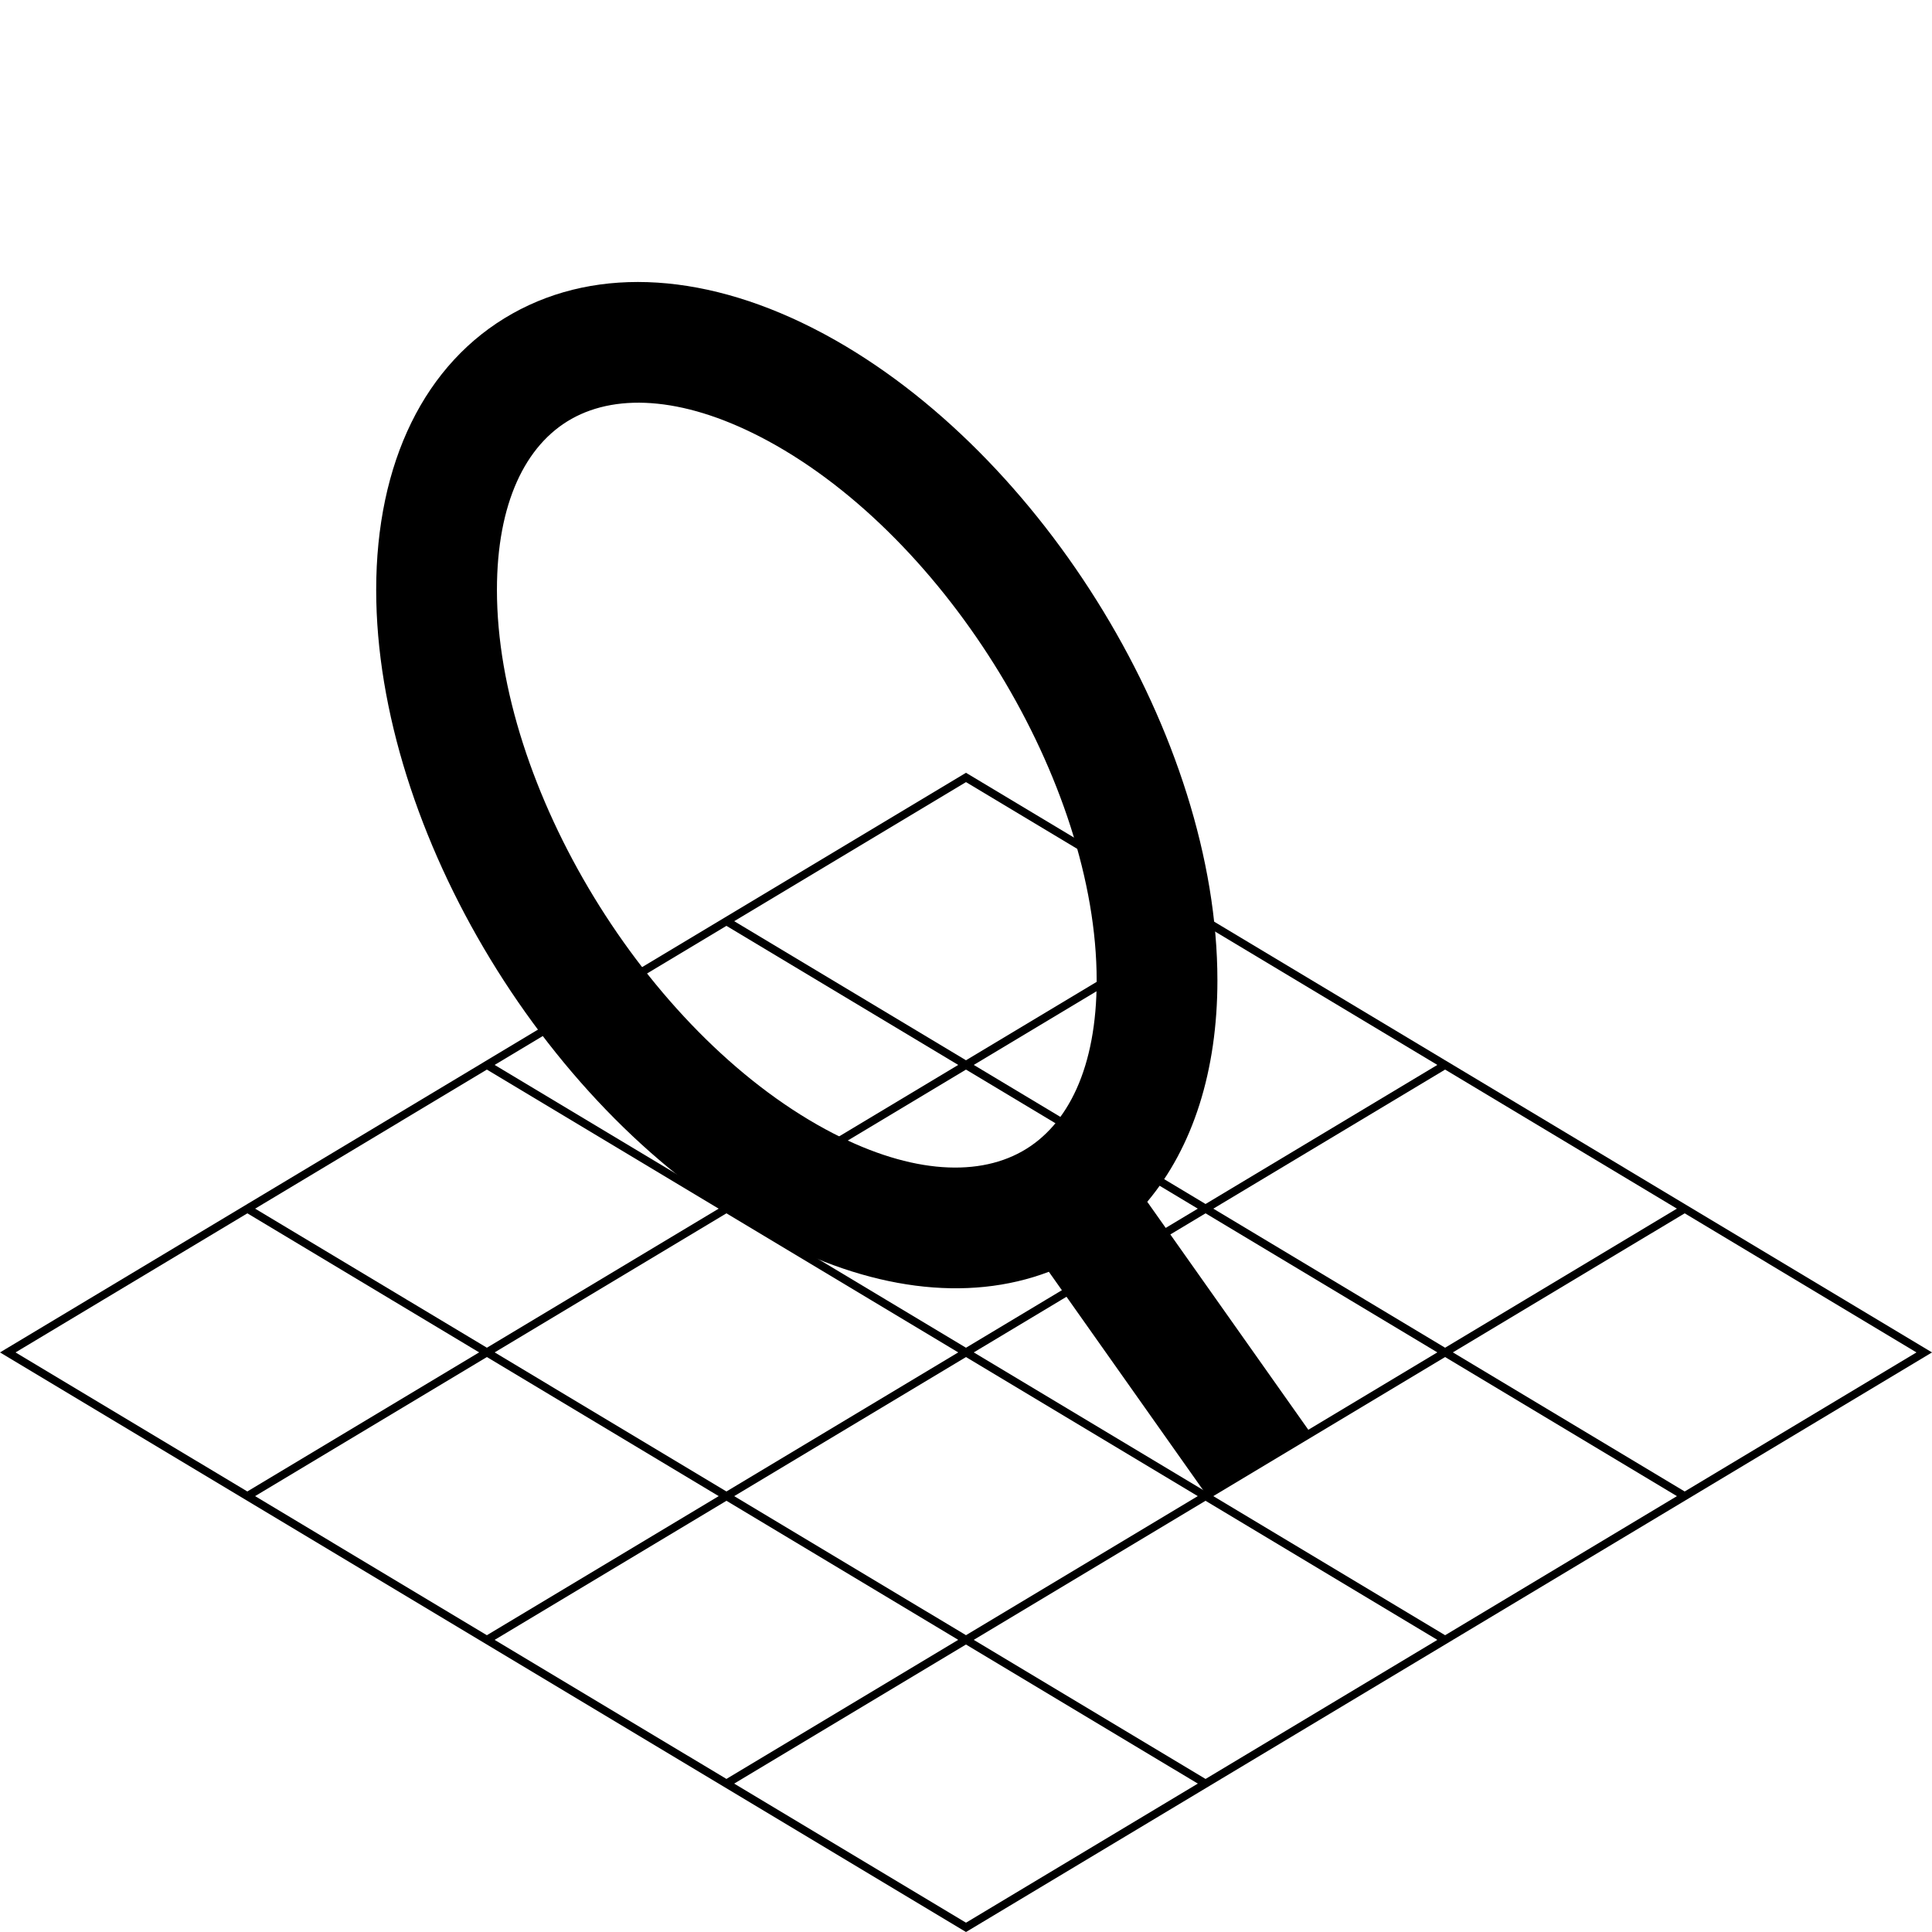
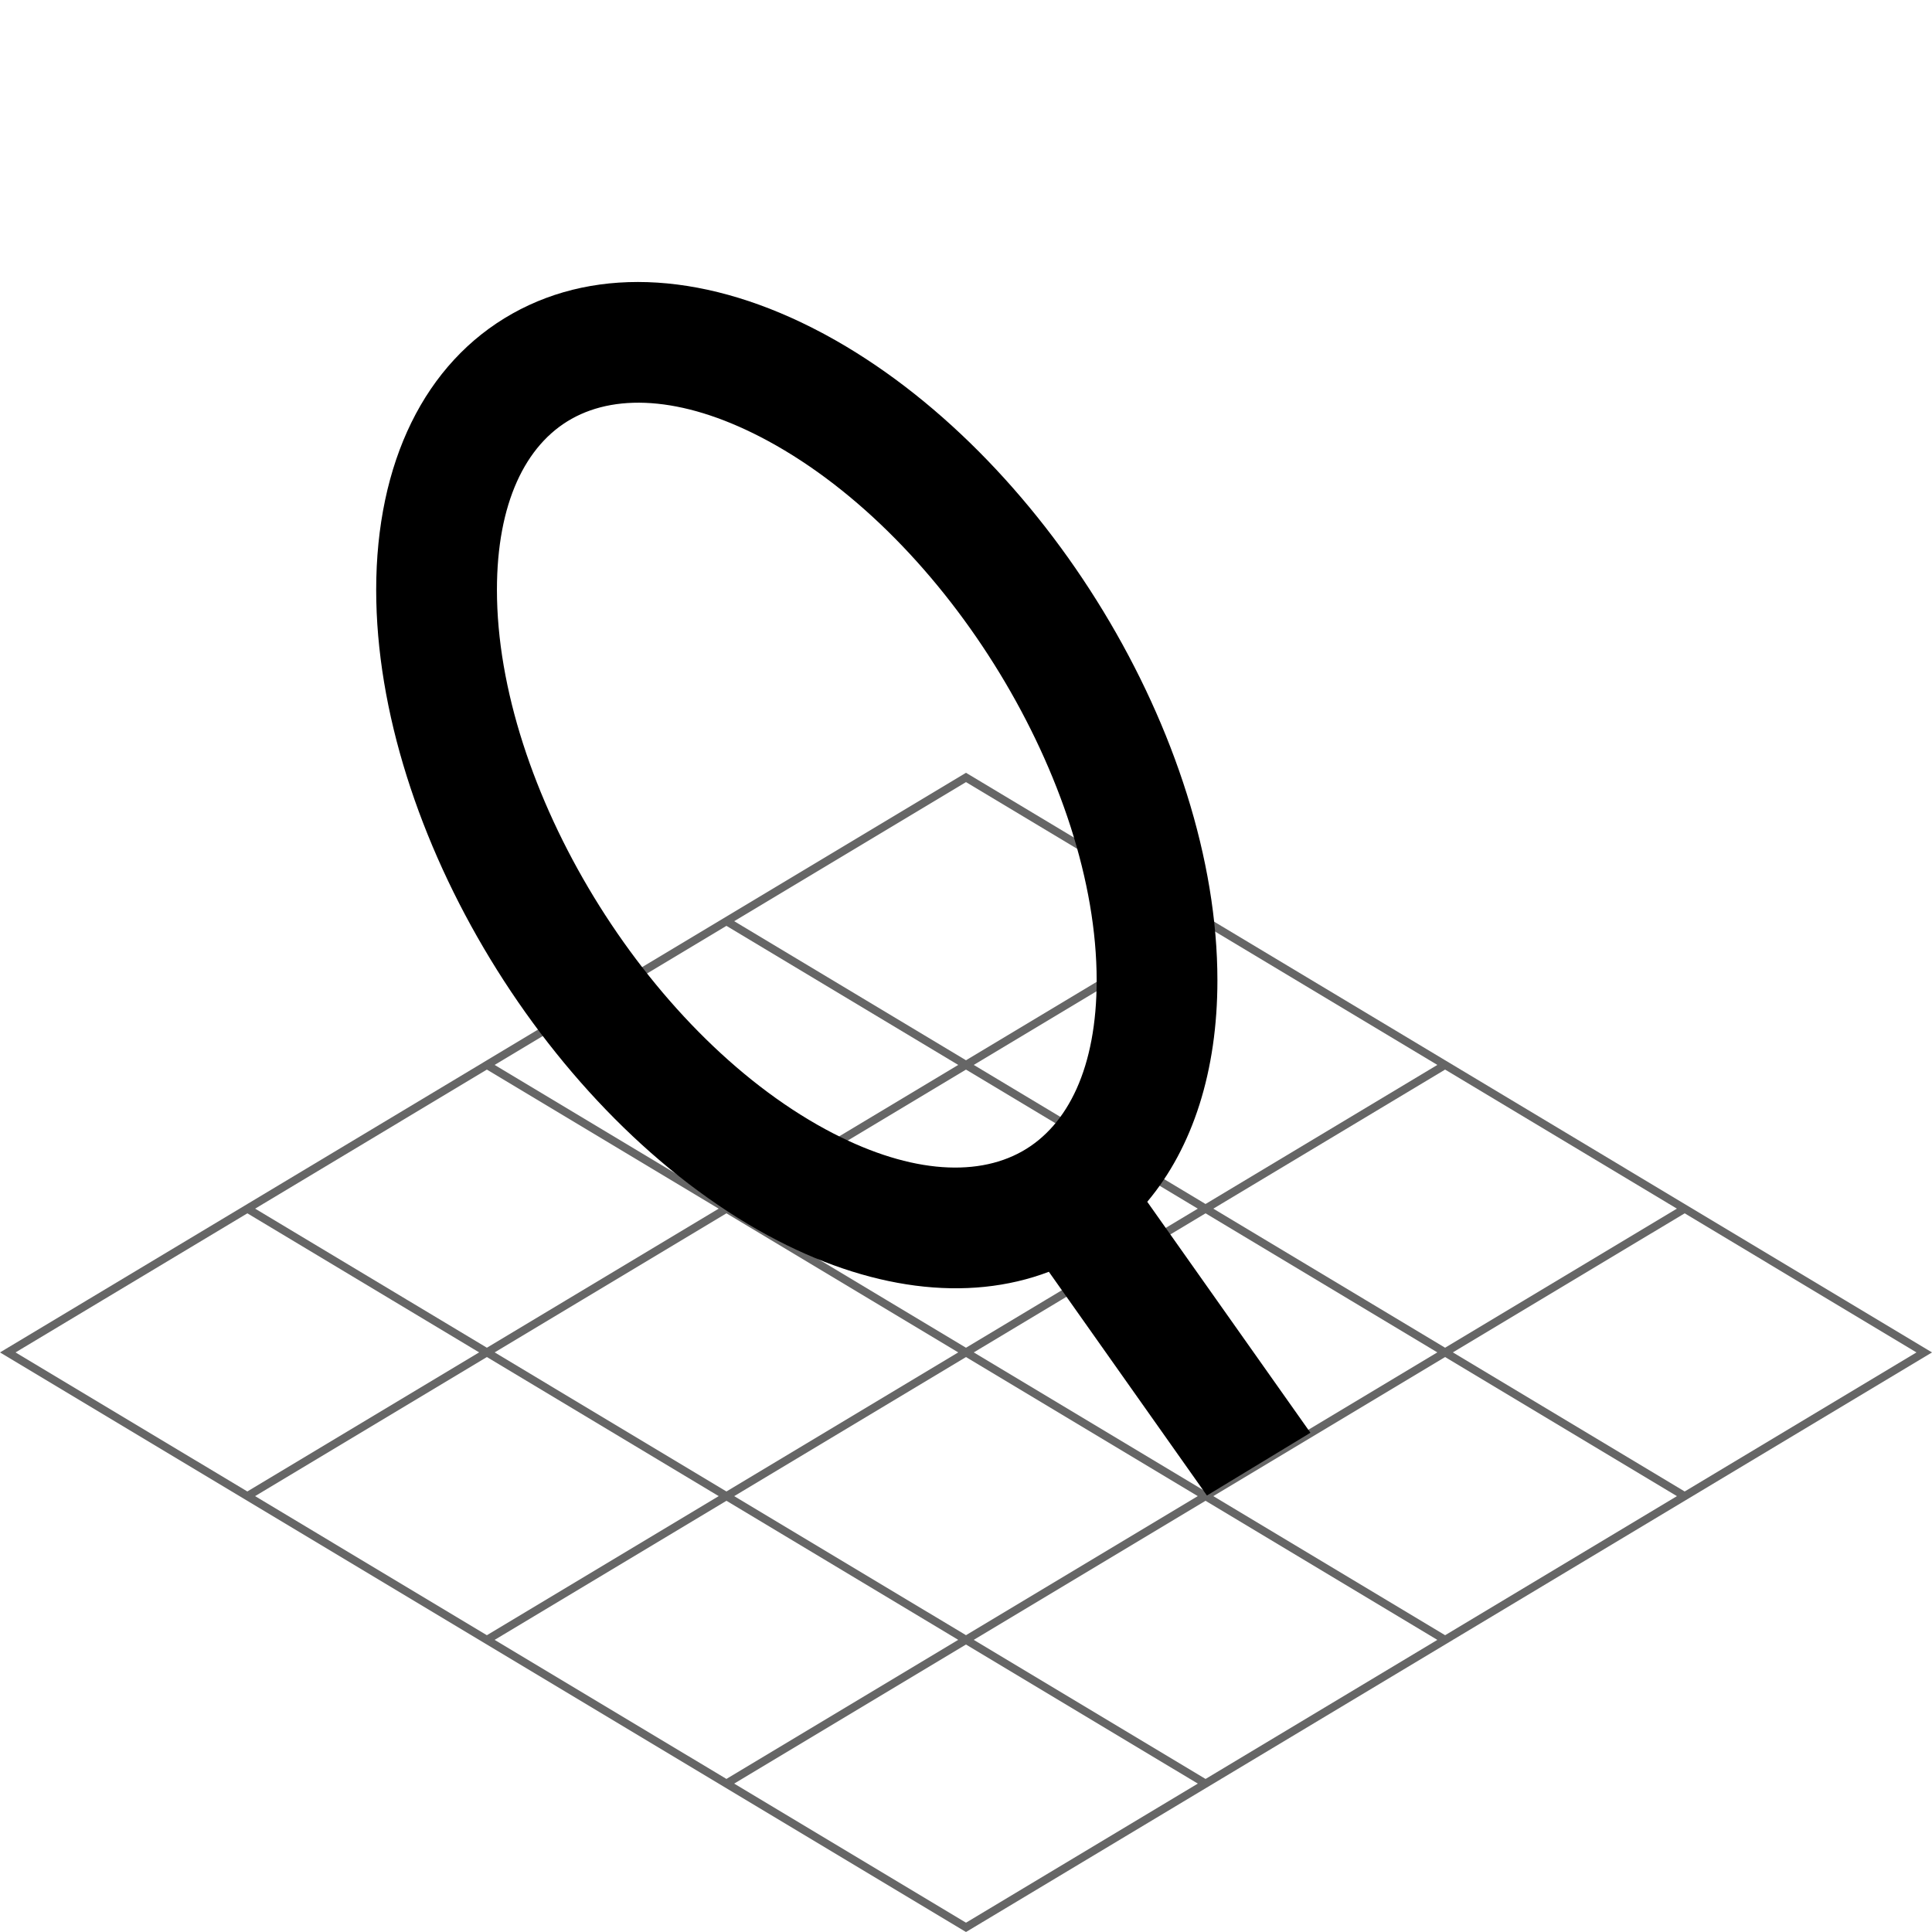
<svg xmlns="http://www.w3.org/2000/svg" version="1.1" viewBox="0 0 240 240" xml:space="preserve">
-   <path fill-rule="evenodd" clip-rule="evenodd" d="M228.982 161.39 120.256 96.152l-.256-.153L0 168.001 120 240l120-71.999-11.018-6.611zm-108.983-29.68-28.793-17.276L120 97.157l28.793 17.277-28.794 17.276zm29.76-16.697 28.791 17.275-28.794 17.277-28.792-17.275 28.795-17.277zm-59.519.001 28.793 17.276-28.793 17.275-28.792-17.276 28.792-17.275zm29.759 17.855 28.793 17.275-28.793 17.276-28.793-17.276 28.793-17.275zm29.758 17.854 28.793 17.276-28.794 17.276-28.792-17.276 28.793-17.276zm.965-.579 28.793-17.277 28.793 17.276-28.793 17.276-28.793-17.275zm-90.239-17.276 28.792 17.276-28.792 17.275-28.791-17.275 28.791-17.276zm29.758 17.855 28.793 17.276-28.792 17.276-28.793-17.276 28.792-17.276zm-.964 35.131-28.795 17.277-28.794-17.277 28.795-17.277 28.794 17.277zm.965.579 28.792 17.275-28.795 17.277-28.792-17.275 28.795-17.277zm.965-.579 28.792-17.276 28.792 17.276-28.792 17.275-28.792-17.275zm58.549.58 28.795 17.278-28.792 17.275-28.795-17.278 28.792-17.275zm.966-.58 28.794-17.276 28.796 17.277-28.794 17.277-28.796-17.278zm29.759-17.855 28.794-17.276 18.007 10.805 10.788 6.473-28.793 17.276-28.796-17.278zm-177.759-.473 28.004-16.803 28.792 17.275-28.795 17.277-28.792-17.274.791-.475zm88.482 54.039 28.795-17.277 28.796 17.277L120 238.842l-28.796-17.277z" />
+   <path fill-rule="evenodd" clip-rule="evenodd" fill-opacity="0.6" d="M228.982 161.39 120.256 96.152l-.256-.153L0 168.001 120 240l120-71.999-11.018-6.611zm-108.983-29.68-28.793-17.276L120 97.157l28.793 17.277-28.794 17.276zm29.76-16.697 28.791 17.275-28.794 17.277-28.792-17.275 28.795-17.277zm-59.519.001 28.793 17.276-28.793 17.275-28.792-17.276 28.792-17.275zm29.759 17.855 28.793 17.275-28.793 17.276-28.793-17.276 28.793-17.275zm29.758 17.854 28.793 17.276-28.794 17.276-28.792-17.276 28.793-17.276zm.965-.579 28.793-17.277 28.793 17.276-28.793 17.276-28.793-17.275zm-90.239-17.276 28.792 17.276-28.792 17.275-28.791-17.275 28.791-17.276zm29.758 17.855 28.793 17.276-28.792 17.276-28.793-17.276 28.792-17.276zm-.964 35.131-28.795 17.277-28.794-17.277 28.795-17.277 28.794 17.277zm.965.579 28.792 17.275-28.795 17.277-28.792-17.275 28.795-17.277zm.965-.579 28.792-17.276 28.792 17.276-28.792 17.275-28.792-17.275zm58.549.58 28.795 17.278-28.792 17.275-28.795-17.278 28.792-17.275zm.966-.58 28.794-17.276 28.796 17.277-28.794 17.277-28.796-17.278zm29.759-17.855 28.794-17.276 18.007 10.805 10.788 6.473-28.793 17.276-28.796-17.278zm-177.759-.473 28.004-16.803 28.792 17.275-28.795 17.277-28.792-17.274.791-.475zm88.482 54.039 28.795-17.277 28.796 17.277L120 238.842l-28.796-17.277z" />
  <path fill-rule="evenodd" clip-rule="evenodd" d="M102.555 41.588c27.111 14.693 48.676 50.162 48.676 80.197 0 11.22-3.036 20.738-8.715 27.505l20.27 28.691-12.858 7.797-19.634-27.792c-10.146 3.853-22.447 2.232-34.887-4.509-27.111-14.693-48.676-50.162-48.676-80.196 0-15.789 6.012-28.206 16.938-34.334 10.707-6.005 24.483-5.033 38.462 2.414l.424.227zM71.007 52.029c-5.75 3.225-9.276 10.507-9.276 21.251 0 24.477 18.505 54.914 40.823 67.009 9.936 5.385 18.539 6.035 24.401 2.747 5.75-3.225 9.276-10.507 9.276-21.251 0-24.477-18.505-54.913-40.824-67.009-9.936-5.385-18.539-6.035-24.4-2.747z" />
</svg>
